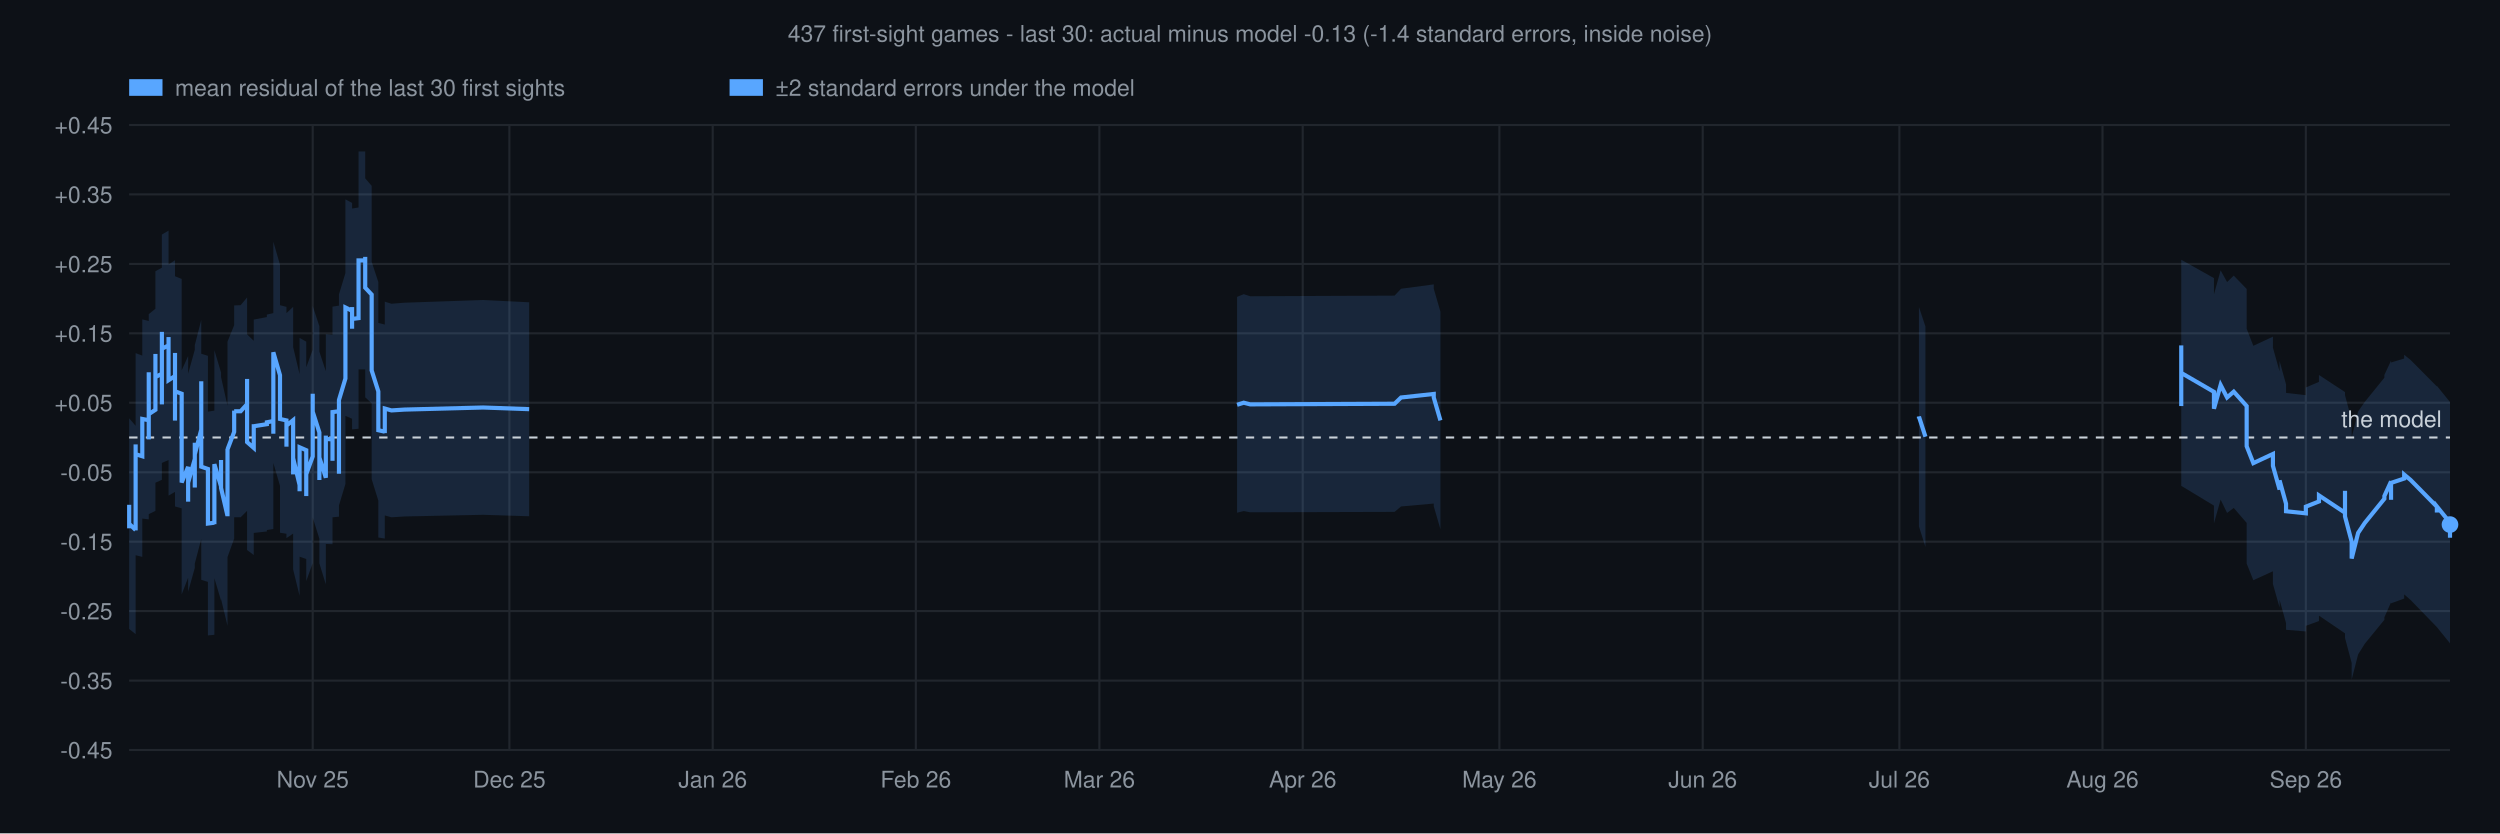
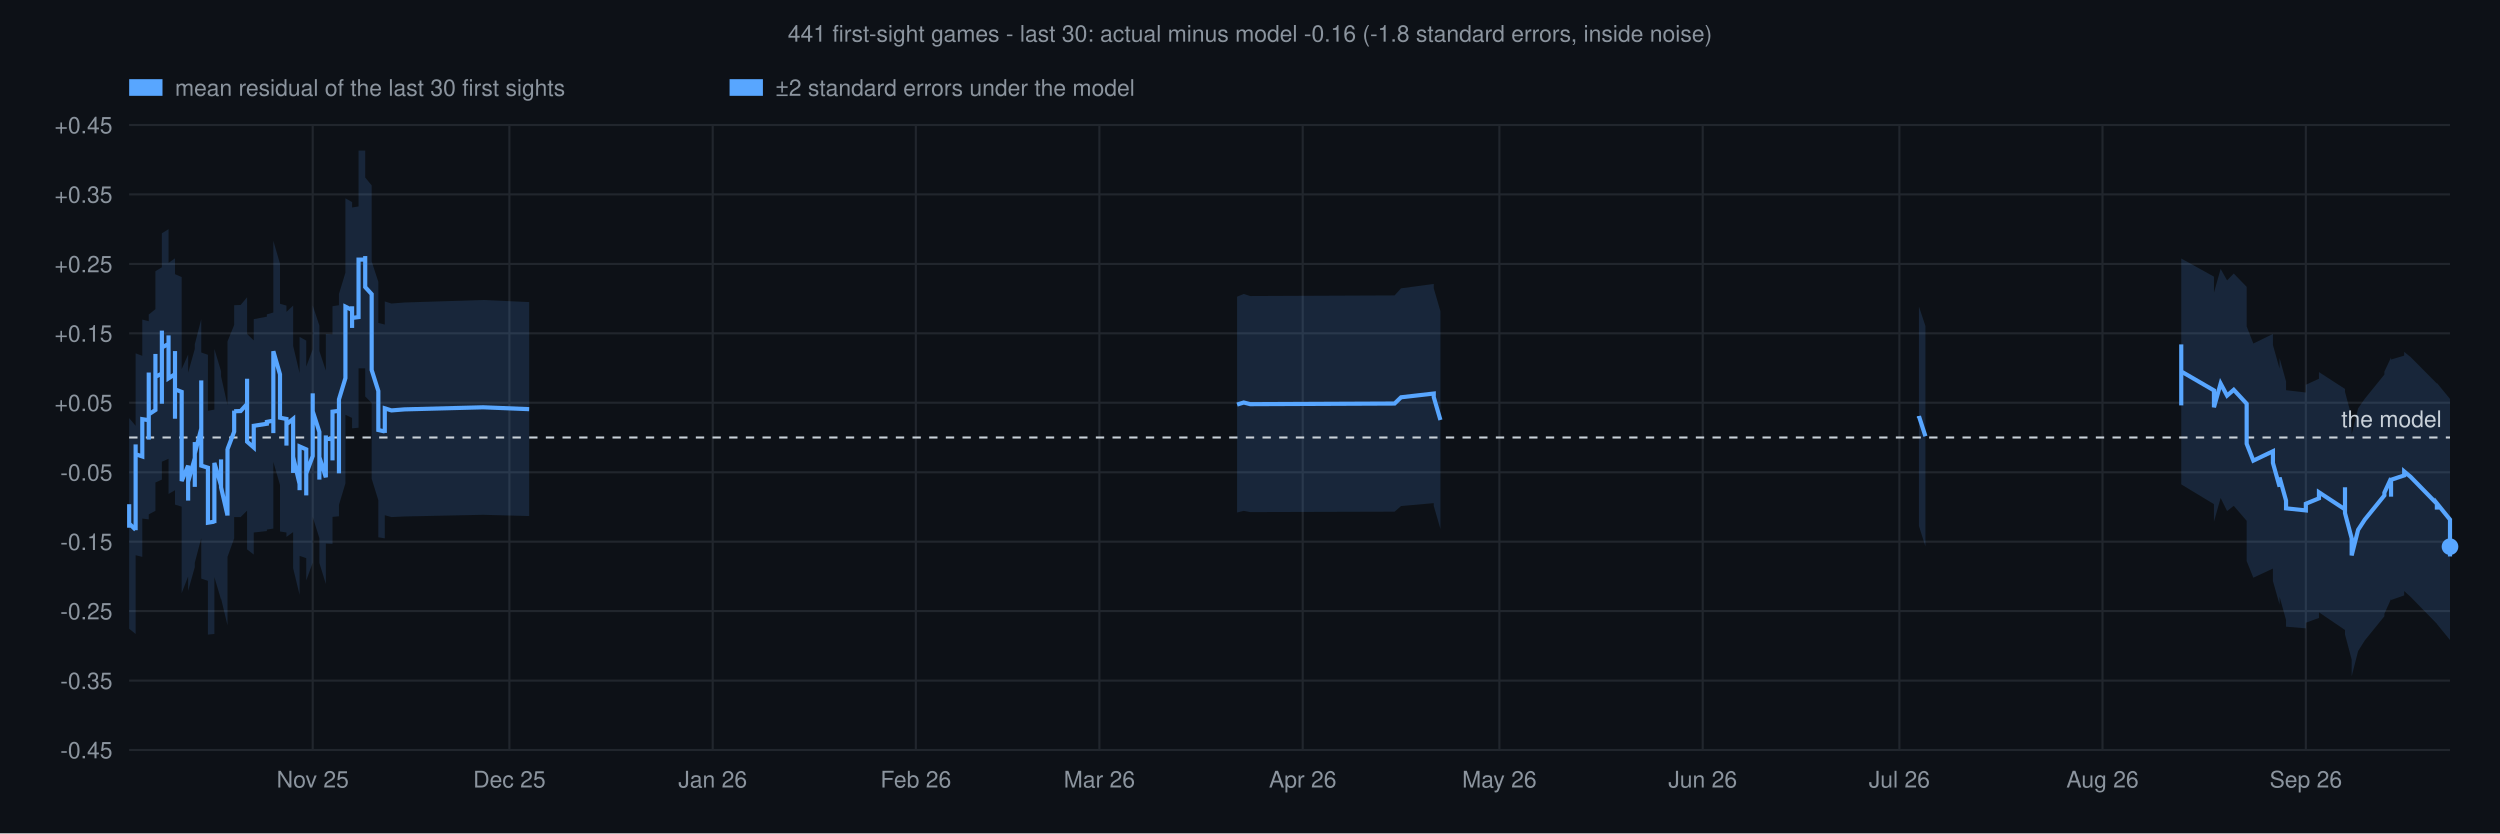
<svg xmlns="http://www.w3.org/2000/svg" viewBox="0 0 1200 400" font-family="Helvetica,sans-serif">
  <rect width="1200" height="400" fill="#0d1117" />
-   <text x="600" y="20" text-anchor="middle" font-size="11" fill="#8b949e">437 first-sight games - last 30: actual minus model -0.13 (-1.4 standard errors, inside noise)</text>
+   <text x="600" y="20" text-anchor="middle" font-size="11" fill="#8b949e">441 first-sight games - last 30: actual minus model -0.16 (-1.8 standard errors, inside noise)</text>
  <rect x="62.0" y="38" width="16" height="8" fill="#58a6ff" fill-opacity="1" />
  <text x="84.0" y="46" font-size="11" fill="#8b949e">mean residual of the last 30 first sights</text>
  <rect x="350.2" y="38" width="16" height="8" fill="#58a6ff" fill-opacity="1" />
  <text x="372.2" y="46" font-size="11" fill="#8b949e">±2 standard errors under the model</text>
  <line x1="62" y1="360.0" x2="1176" y2="360.0" stroke="#21262d" stroke-width="1" />
  <text x="54" y="364.0" text-anchor="end" font-size="11" fill="#8b949e">-0.45</text>
  <line x1="62" y1="326.7" x2="1176" y2="326.7" stroke="#21262d" stroke-width="1" />
  <text x="54" y="330.7" text-anchor="end" font-size="11" fill="#8b949e">-0.35</text>
  <line x1="62" y1="293.3" x2="1176" y2="293.3" stroke="#21262d" stroke-width="1" />
  <text x="54" y="297.3" text-anchor="end" font-size="11" fill="#8b949e">-0.25</text>
  <line x1="62" y1="260.0" x2="1176" y2="260.0" stroke="#21262d" stroke-width="1" />
  <text x="54" y="264.0" text-anchor="end" font-size="11" fill="#8b949e">-0.15</text>
  <line x1="62" y1="226.7" x2="1176" y2="226.7" stroke="#21262d" stroke-width="1" />
  <text x="54" y="230.7" text-anchor="end" font-size="11" fill="#8b949e">-0.05</text>
  <line x1="62" y1="193.3" x2="1176" y2="193.3" stroke="#21262d" stroke-width="1" />
  <text x="54" y="197.3" text-anchor="end" font-size="11" fill="#8b949e">+0.05</text>
  <line x1="62" y1="160.0" x2="1176" y2="160.0" stroke="#21262d" stroke-width="1" />
  <text x="54" y="164.0" text-anchor="end" font-size="11" fill="#8b949e">+0.15</text>
  <line x1="62" y1="126.7" x2="1176" y2="126.7" stroke="#21262d" stroke-width="1" />
  <text x="54" y="130.7" text-anchor="end" font-size="11" fill="#8b949e">+0.25</text>
  <line x1="62" y1="93.3" x2="1176" y2="93.3" stroke="#21262d" stroke-width="1" />
  <text x="54" y="97.3" text-anchor="end" font-size="11" fill="#8b949e">+0.35</text>
  <line x1="62" y1="60.0" x2="1176" y2="60.0" stroke="#21262d" stroke-width="1" />
  <text x="54" y="64.0" text-anchor="end" font-size="11" fill="#8b949e">+0.45</text>
  <line x1="150.1" y1="60" x2="150.1" y2="360" stroke="#21262d" stroke-width="1" />
  <text x="150.1" y="378" text-anchor="middle" font-size="11" fill="#8b949e">Nov 25</text>
  <line x1="244.5" y1="60" x2="244.5" y2="360" stroke="#21262d" stroke-width="1" />
  <text x="244.5" y="378" text-anchor="middle" font-size="11" fill="#8b949e">Dec 25</text>
  <line x1="342.1" y1="60" x2="342.1" y2="360" stroke="#21262d" stroke-width="1" />
  <text x="342.1" y="378" text-anchor="middle" font-size="11" fill="#8b949e">Jan 26</text>
  <line x1="439.6" y1="60" x2="439.6" y2="360" stroke="#21262d" stroke-width="1" />
  <text x="439.6" y="378" text-anchor="middle" font-size="11" fill="#8b949e">Feb 26</text>
  <line x1="527.7" y1="60" x2="527.7" y2="360" stroke="#21262d" stroke-width="1" />
  <text x="527.7" y="378" text-anchor="middle" font-size="11" fill="#8b949e">Mar 26</text>
  <line x1="625.3" y1="60" x2="625.3" y2="360" stroke="#21262d" stroke-width="1" />
  <text x="625.3" y="378" text-anchor="middle" font-size="11" fill="#8b949e">Apr 26</text>
  <line x1="719.7" y1="60" x2="719.7" y2="360" stroke="#21262d" stroke-width="1" />
  <text x="719.7" y="378" text-anchor="middle" font-size="11" fill="#8b949e">May 26</text>
  <line x1="817.3" y1="60" x2="817.3" y2="360" stroke="#21262d" stroke-width="1" />
  <text x="817.3" y="378" text-anchor="middle" font-size="11" fill="#8b949e">Jun 26</text>
  <line x1="911.7" y1="60" x2="911.7" y2="360" stroke="#21262d" stroke-width="1" />
  <text x="911.7" y="378" text-anchor="middle" font-size="11" fill="#8b949e">Jul 26</text>
  <line x1="1009.2" y1="60" x2="1009.2" y2="360" stroke="#21262d" stroke-width="1" />
  <text x="1009.2" y="378" text-anchor="middle" font-size="11" fill="#8b949e">Aug 26</text>
  <line x1="1106.8" y1="60" x2="1106.8" y2="360" stroke="#21262d" stroke-width="1" />
  <text x="1106.8" y="378" text-anchor="middle" font-size="11" fill="#8b949e">Sep 26</text>
-   <polygon points="62.0,190.1 62.0,201.4 62.0,190.8 62.0,192.6 62.0,196.0 62.0,198.3 62.0,200.8 65.1,204.4 65.1,204.7 65.1,193.8 65.1,180.9 65.1,181.5 65.1,184.7 65.1,184.0 65.1,194.2 65.1,183.2 65.1,172.4 65.1,163.8 65.1,166.0 65.1,167.0 65.1,169.5 68.3,170.7 68.3,164.8 68.3,164.7 68.3,165.4 68.3,165.5 68.3,165.7 68.3,165.6 68.3,165.1 68.3,163.5 68.3,163.5 68.3,153.3 71.4,154.1 71.4,141.7 71.4,130.9 71.4,131.8 71.4,142.2 71.4,140.6 71.4,140.5 71.4,142.0 71.4,144.4 71.4,143.9 71.4,145.3 71.4,155.9 71.4,145.4 71.4,145.9 71.4,145.7 71.4,145.4 71.4,145.0 71.4,145.5 71.4,133.6 71.4,141.8 71.4,141.5 71.4,140.4 71.4,139.5 71.4,139.6 71.4,140.0 71.4,139.1 71.4,150.3 71.4,151.6 71.4,151.5 71.4,162.1 71.4,162.1 71.4,163.2 71.4,162.2 71.4,161.4 71.4,151.3 71.4,150.8 74.6,148.2 74.6,147.7 74.6,147.0 74.6,147.0 74.6,135.5 74.6,121.9 74.6,120.4 74.6,128.1 74.6,126.5 74.6,122.8 74.6,123.2 74.6,128.6 74.6,129.3 74.6,120.5 74.6,130.2 77.7,128.5 77.7,125.5 77.7,124.3 77.7,132.5 77.7,141.9 77.7,126.7 77.7,123.4 77.7,122.5 77.7,107.8 77.7,105.4 77.7,104.9 77.7,112.6 80.9,110.7 80.9,110.1 80.9,106.5 80.9,118.9 80.9,119.8 80.9,116.0 80.9,114.9 80.9,112.7 80.9,127.0 84.0,124.9 84.0,113.8 84.0,125.5 84.0,128.7 84.0,136.0 84.0,128.4 84.0,127.7 84.0,138.2 84.0,139.7 84.0,143.0 84.0,146.9 84.0,144.9 84.0,132.6 87.2,133.9 87.2,148.1 87.2,161.9 87.2,171.7 87.2,175.1 87.2,177.3 87.2,177.8 90.3,170.9 90.3,173.5 90.3,173.0 90.3,185.2 90.3,175.3 90.3,174.5 90.3,178.0 90.3,177.0 90.3,188.2 90.3,173.6 90.3,175.6 90.3,179.4 93.5,167.9 93.5,168.5 93.5,160.8 93.5,172.0 93.5,182.1 93.5,173.4 93.5,161.5 93.5,160.8 93.5,166.2 93.5,165.6 93.5,177.1 93.5,165.7 96.6,153.6 96.6,142.1 96.6,130.3 96.6,139.9 96.6,149.6 96.6,151.4 96.6,161.2 96.6,168.6 96.6,169.8 99.8,170.8 99.8,181.0 99.8,180.9 99.8,180.8 99.8,183.2 99.8,183.8 99.8,187.3 99.8,197.6 102.9,197.1 102.9,197.9 102.9,196.0 102.9,195.8 102.9,183.8 102.9,172.1 102.9,168.1 106.1,178.8 106.1,177.6 106.1,170.7 106.1,174.8 106.1,167.1 106.1,167.8 106.1,169.9 106.1,181.0 109.2,194.8 109.2,194.9 109.2,184.6 109.2,181.7 109.2,171.9 109.2,163.8 109.2,164.0 112.4,156.1 112.4,146.2 112.4,146.6 115.5,146.5 118.6,142.8 118.6,132.6 118.6,132.8 118.6,130.8 118.6,138.3 118.6,137.5 118.6,148.3 118.6,146.7 118.6,158.9 118.6,160.5 121.8,163.6 121.8,152.2 121.8,154.2 121.8,153.4 128.1,152.2 128.1,151.0 131.2,150.3 131.2,155.9 131.2,142.1 131.2,126.9 131.2,116.0 134.4,127.1 134.4,138.8 134.4,137.1 134.4,135.7 134.4,135.0 134.4,131.1 134.4,133.3 134.4,133.4 134.4,143.1 134.4,146.5 137.5,147.3 137.5,153.5 137.5,155.9 137.5,157.1 137.5,157.2 137.5,159.3 137.5,160.2 137.5,150.3 140.7,147.3 140.7,148.5 140.7,147.6 140.7,157.8 140.7,160.0 140.7,171.4 140.7,172.7 140.7,174.2 140.7,166.6 143.8,179.6 143.8,182.1 143.8,183.0 143.8,172.8 143.8,162.2 147.0,164.0 147.0,166.3 147.0,165.5 147.0,178.3 147.0,186.7 147.0,186.0 147.0,176.4 147.0,177.5 147.0,176.3 150.1,167.9 150.1,158.4 150.1,149.8 150.1,149.6 150.1,138.5 150.1,146.9 153.3,156.6 153.3,170.1 153.3,169.8 153.3,179.5 153.3,168.8 156.4,178.2 156.4,167.1 156.4,167.0 156.4,166.1 156.4,167.8 156.4,158.3 156.4,159.3 156.4,160.4 159.6,160.7 159.6,170.6 159.6,166.4 159.6,165.9 159.6,166.9 159.6,157.9 159.6,147.2 162.7,146.7 162.7,147.1 162.7,147.4 162.7,158.0 162.7,167.0 162.7,166.8 162.7,166.1 162.7,168.0 162.7,176.4 162.7,169.1 162.7,160.9 162.7,145.5 162.7,141.3 165.8,131.1 165.8,130.4 165.8,115.5 165.8,115.7 165.8,115.6 165.8,116.0 165.8,115.9 165.8,116.2 165.8,116.1 165.8,112.3 165.8,110.9 165.8,95.7 169.0,97.4 169.0,97.5 169.0,96.4 169.0,95.2 169.0,105.4 169.0,102.2 169.0,100.1 172.1,99.6 172.1,89.0 172.1,82.2 172.1,82.8 172.1,82.4 172.1,82.1 172.1,72.7 175.3,72.7 175.3,70.6 175.3,85.6 178.4,89.2 178.4,91.4 178.4,92.5 178.4,97.3 178.4,107.6 178.4,106.2 178.4,115.3 178.4,125.7 181.6,135.4 181.6,136.0 181.6,138.3 181.6,139.4 181.6,143.8 181.6,154.9 181.6,155.0 184.7,155.8 184.7,156.7 184.7,144.8 187.9,145.8 194.2,145.3 231.9,144.0 254.0,145.1 254.0,247.8 231.9,247.1 194.2,247.9 187.9,248.3 184.7,247.4 184.7,259.0 184.7,258.5 181.6,258.0 181.6,257.9 181.6,246.8 181.6,243.1 181.6,242.4 181.6,240.6 181.6,240.3 178.4,230.0 178.4,219.3 178.4,209.6 178.4,210.4 178.4,199.9 178.4,195.8 178.4,195.1 178.4,193.6 175.3,190.7 175.3,176.0 175.3,177.3 172.1,177.3 172.1,187.1 172.1,187.3 172.1,187.5 172.1,187.2 172.1,195.1 172.1,205.8 169.0,206.1 169.0,207.6 169.0,210.2 169.0,199.7 169.0,200.4 169.0,201.1 169.0,201.0 165.8,199.6 165.8,214.2 165.8,215.0 165.8,217.7 165.8,217.8 165.8,217.6 165.8,217.6 165.8,217.4 165.8,217.4 165.8,217.3 165.8,231.8 165.8,232.3 162.7,242.6 162.7,245.9 162.7,260.8 162.7,270.2 162.7,278.5 162.7,269.2 162.7,268.0 162.7,268.4 162.7,268.5 162.7,259.2 162.7,248.4 162.7,248.3 162.7,248.0 159.6,248.3 159.6,259.2 159.6,269.0 159.6,268.3 159.6,268.7 159.6,271.7 159.6,261.2 156.4,261.1 156.4,260.5 156.4,259.8 156.4,269.9 156.4,268.9 156.4,269.4 156.4,269.4 156.4,280.5 153.3,270.4 153.3,281.3 153.3,271.4 153.3,271.5 153.3,258.6 150.1,248.4 150.1,239.5 150.1,250.5 150.1,250.7 150.1,260.2 150.1,270.3 147.0,278.9 147.0,279.6 147.0,279.0 147.0,289.0 147.0,289.5 147.0,281.9 147.0,269.3 147.0,269.8 147.0,268.3 143.8,267.2 143.8,278.1 143.8,288.6 143.8,288.0 143.8,286.0 140.7,273.3 140.7,281.1 140.7,280.2 140.7,279.4 140.7,268.1 140.7,266.7 140.7,256.1 140.7,256.8 140.7,256.1 137.5,258.3 137.5,268.6 137.5,267.9 137.5,266.6 137.5,266.5 137.5,265.5 137.5,263.3 137.5,256.2 134.4,255.7 134.4,252.8 134.4,242.7 134.4,242.7 134.4,239.5 134.4,242.3 134.4,242.7 134.4,243.7 134.4,244.7 134.4,233.2 131.2,222.2 131.2,233.1 131.2,247.3 131.2,260.5 131.2,253.9 128.1,254.4 128.1,255.1 121.8,255.8 121.8,256.4 121.8,255.1 121.8,266.4 118.6,264.0 118.6,262.9 118.6,250.9 118.6,252.0 118.6,241.1 118.6,241.6 118.6,233.0 118.6,234.8 118.6,234.7 118.6,245.2 115.5,248.3 112.4,248.3 112.4,248.1 112.4,258.5 109.2,267.4 109.2,267.3 109.2,276.1 109.2,286.4 109.2,289.9 109.2,300.6 109.2,300.4 106.1,287.5 106.1,276.4 106.1,275.0 106.1,274.6 106.1,283.2 106.1,280.3 106.1,287.5 106.1,288.3 102.9,277.5 102.9,280.5 102.9,292.1 102.9,303.9 102.9,304.0 102.9,305.2 102.9,304.7 99.8,305.0 99.8,294.5 99.8,291.9 99.8,291.5 99.8,289.7 99.8,289.7 99.8,289.8 99.8,279.3 96.6,278.3 96.6,277.6 96.6,269.3 96.6,258.9 96.6,256.0 96.6,245.9 96.6,235.8 96.6,247.3 96.6,258.7 93.5,270.5 93.5,281.8 93.5,270.3 93.5,270.9 93.5,264.5 93.5,264.9 93.5,276.5 93.5,286.0 93.5,275.5 93.5,264.3 93.5,273.0 93.5,272.6 90.3,284.0 90.3,281.4 90.3,279.8 90.3,293.4 90.3,282.2 90.3,283.1 90.3,280.3 90.3,280.7 90.3,291.1 90.3,278.7 90.3,279.1 90.3,277.3 87.2,285.3 87.2,285.0 87.2,283.5 87.2,281.0 87.2,270.7 87.2,257.6 87.2,244.0 84.0,243.1 84.0,255.2 84.0,256.8 84.0,253.9 84.0,251.6 84.0,250.6 84.0,240.0 84.0,240.4 84.0,247.3 84.0,239.0 84.0,236.6 84.0,225.0 84.0,236.1 80.9,237.9 80.9,224.4 80.9,225.9 80.9,226.7 80.9,229.7 80.9,229.2 80.9,217.1 80.9,220.4 80.9,220.8 77.7,222.2 77.7,213.7 77.7,214.0 77.7,215.6 77.7,229.4 77.7,229.9 77.7,232.2 77.7,246.4 77.7,236.5 77.7,227.3 77.7,228.1 77.7,230.3 74.6,231.7 74.6,221.4 74.6,230.6 74.6,230.2 74.6,224.7 74.6,224.5 74.6,227.1 74.6,228.1 74.6,219.4 74.6,220.3 74.6,233.2 74.6,244.5 74.6,244.5 74.6,244.9 74.6,245.2 71.4,246.8 71.4,247.1 71.4,257.7 71.4,258.1 71.4,258.7 71.4,258.1 71.4,258.1 71.4,247.2 71.4,247.3 71.4,246.5 71.4,235.3 71.4,235.8 71.4,235.7 71.4,235.6 71.4,236.1 71.4,236.8 71.4,236.9 71.4,228.1 71.4,239.7 71.4,239.4 71.4,239.6 71.4,239.8 71.4,239.9 71.4,239.6 71.4,250.4 71.4,239.6 71.4,238.8 71.4,239.1 71.4,237.6 71.4,236.7 71.4,236.8 71.4,237.7 71.4,227.0 71.4,226.5 71.4,237.5 71.4,249.3 68.3,248.9 68.3,259.4 68.3,259.5 68.3,260.4 68.3,260.6 68.3,260.7 68.3,260.6 68.3,260.5 68.3,260.2 68.3,260.2 68.3,267.3 65.1,266.5 65.1,264.9 65.1,264.3 65.1,262.9 65.1,272.5 65.1,283.4 65.1,294.5 65.1,283.8 65.1,284.2 65.1,281.7 65.1,281.2 65.1,293.6 65.1,304.5 65.1,304.4 62.0,301.9 62.0,300.2 62.0,298.5 62.0,296.2 62.0,295.0 62.0,305.8 62.0,294.6" fill="#58a6ff" fill-opacity="0.15" />
-   <polygon points="593.8,142.5 597.0,141.2 600.1,142.2 669.4,141.9 672.5,138.6 688.2,136.5 688.2,138.0 688.2,138.6 691.4,149.6 691.4,254.0 688.2,243.0 688.2,242.6 688.2,241.7 672.5,243.1 669.4,245.7 600.1,245.9 597.0,245.3 593.8,246.1" fill="#58a6ff" fill-opacity="0.15" />
-   <polygon points="921.1,148.4 921.1,147.4 924.2,156.7 924.2,262.5 921.1,252.7 921.1,253.3" fill="#58a6ff" fill-opacity="0.15" />
-   <polygon points="1047.0,141.8 1047.0,137.0 1047.0,136.2 1047.0,126.9 1047.0,112.0 1047.0,113.2 1047.0,124.7 1062.7,133.5 1062.7,141.3 1065.9,129.8 1069.0,135.4 1072.2,132.3 1078.4,138.7 1078.4,147.2 1078.4,157.8 1081.6,166.0 1091.0,161.6 1091.0,166.9 1094.2,178.3 1094.2,177.3 1094.2,173.3 1097.3,184.5 1097.3,188.6 1106.8,189.7 1106.8,186.0 1113.1,183.3 1113.1,180.0 1125.6,188.2 1125.6,185.4 1125.6,177.4 1125.6,181.0 1125.6,184.0 1125.6,182.7 1125.6,189.7 1128.8,201.7 1128.8,210.0 1131.9,197.5 1135.1,192.9 1144.5,181.3 1144.5,180.0 1147.7,173.1 1147.7,182.1 1147.7,174.0 1154.0,172.1 1154.0,170.3 1157.1,172.8 1169.7,185.5 1169.7,188.2 1169.7,185.2 1176.0,193.0 1176.0,200.3 1176.0,191.0 1176.0,193.2 1176.0,310.4 1176.0,307.4 1176.0,315.9 1176.0,308.8 1169.7,301.0 1169.7,303.8 1169.7,301.0 1157.1,288.0 1154.0,285.3 1154.0,287.3 1147.7,289.6 1147.7,297.8 1147.7,289.1 1144.5,296.3 1144.5,297.5 1135.1,309.0 1131.9,314.1 1128.8,326.2 1128.8,318.2 1125.6,306.2 1125.6,299.1 1125.6,300.4 1125.6,297.3 1125.6,293.9 1125.6,301.8 1125.6,304.0 1113.1,295.5 1113.1,298.1 1106.8,300.4 1106.8,303.1 1097.3,302.3 1097.3,299.1 1094.2,287.9 1094.2,290.9 1094.2,291.6 1091.0,280.3 1091.0,274.2 1081.6,278.5 1078.4,270.5 1078.4,259.8 1078.4,251.0 1072.2,243.8 1069.0,246.2 1065.9,239.8 1062.7,251.2 1062.7,242.7 1047.0,233.2 1047.0,221.8 1047.0,219.7 1047.0,234.0 1047.0,242.8 1047.0,243.5 1047.0,248.0" fill="#58a6ff" fill-opacity="0.15" />
+   <polygon points="62.0,189.8 62.0,201.1 62.0,190.5 62.0,192.4 62.0,195.8 62.0,198.2 62.0,200.7 65.1,204.4 65.1,204.6 65.1,193.7 65.1,180.8 65.1,181.4 65.1,184.6 65.1,183.9 65.1,194.1 65.1,183.1 65.1,172.3 65.1,163.7 65.1,166.0 65.1,167.0 65.1,169.6 68.3,170.8 68.3,165.0 68.3,164.9 68.3,165.5 68.3,165.6 68.3,165.8 68.3,165.7 68.3,165.2 68.3,163.6 68.3,163.6 68.3,153.4 71.4,154.2 71.4,141.8 71.4,131.1 71.4,131.9 71.4,142.3 71.4,140.7 71.4,140.5 71.4,142.1 71.4,144.6 71.4,144.0 71.4,145.5 71.4,156.0 71.4,145.6 71.4,146.1 71.4,145.9 71.4,145.5 71.4,145.2 71.4,145.7 71.4,133.7 71.4,141.9 71.4,141.6 71.4,140.5 71.4,139.7 71.4,139.7 71.4,140.1 71.4,139.2 71.4,150.4 71.4,151.7 71.4,151.6 71.4,162.3 71.4,162.2 71.4,163.3 71.4,162.3 71.4,161.5 71.4,151.4 71.4,151.0 74.6,148.4 74.6,147.8 74.6,147.1 74.6,147.1 74.6,135.6 74.6,122.0 74.6,120.5 74.6,128.1 74.6,126.5 74.6,122.8 74.6,123.1 74.6,128.5 74.6,129.2 74.6,120.5 74.6,130.2 77.7,128.3 77.7,125.4 77.7,124.0 77.7,132.2 77.7,141.5 77.7,126.3 77.7,123.0 77.7,122.0 77.7,107.3 77.7,104.8 77.7,104.3 77.7,112.0 80.9,110.0 80.9,109.3 80.9,105.7 80.9,118.1 80.9,119.0 80.9,115.2 80.9,114.0 80.9,111.7 80.9,126.2 84.0,124.0 84.0,112.9 84.0,124.6 84.0,127.8 84.0,135.0 84.0,127.4 84.0,126.7 84.0,137.1 84.0,138.7 84.0,142.0 84.0,146.0 84.0,143.9 84.0,131.6 87.2,133.0 87.2,147.2 87.2,161.1 87.2,170.9 87.2,174.3 87.2,176.6 87.2,177.2 90.3,170.2 90.3,173.0 90.3,172.4 90.3,184.7 90.3,174.8 90.3,173.9 90.3,177.5 90.3,176.5 90.3,187.7 90.3,173.1 90.3,175.1 90.3,178.9 93.5,167.5 93.5,168.1 93.5,160.4 93.5,171.7 93.5,181.7 93.5,173.1 93.5,161.2 93.5,160.5 93.5,165.8 93.5,165.2 93.5,176.7 93.5,165.3 96.6,153.2 96.6,141.6 96.6,129.9 96.6,139.4 96.6,149.0 96.6,150.8 96.6,160.7 96.6,168.0 96.6,169.2 99.8,170.3 99.8,180.4 99.8,180.3 99.8,180.2 99.8,182.7 99.8,183.3 99.8,186.9 99.8,197.2 102.9,196.6 102.9,197.4 102.9,195.5 102.9,195.3 102.9,183.3 102.9,171.6 102.9,167.5 106.1,178.2 106.1,177.0 106.1,170.2 106.1,174.3 106.1,166.7 106.1,167.5 106.1,169.6 106.1,180.6 109.2,194.5 109.2,194.7 109.2,184.3 109.2,181.5 109.2,171.7 109.2,163.7 109.2,163.9 112.4,156.0 112.4,146.1 112.4,146.5 115.5,146.4 118.6,142.7 118.6,132.5 118.6,132.7 118.6,130.6 118.6,138.2 118.6,137.3 118.6,148.1 118.6,146.4 118.6,158.6 118.6,160.3 121.8,163.4 121.8,152.0 121.8,154.1 121.8,153.2 128.1,152.0 128.1,150.9 131.2,150.0 131.2,155.6 131.2,141.7 131.2,126.5 131.2,115.6 134.4,126.6 134.4,138.3 134.4,136.6 134.4,135.2 134.4,134.5 134.4,130.5 134.4,132.7 134.4,132.8 134.4,142.4 134.4,145.8 137.5,146.7 137.5,152.7 137.5,155.2 137.5,156.4 137.5,156.5 137.5,158.7 137.5,159.7 137.5,149.7 140.7,146.7 140.7,147.9 140.7,146.9 140.7,157.1 140.7,159.3 140.7,170.7 140.7,172.0 140.7,173.5 140.7,166.0 143.8,179.1 143.8,181.6 143.8,182.5 143.8,172.4 143.8,161.7 147.0,163.5 147.0,166.0 147.0,165.1 147.0,178.0 147.0,186.5 147.0,185.7 147.0,176.2 147.0,177.2 147.0,176.0 150.1,167.7 150.1,158.2 150.1,149.7 150.1,149.4 150.1,138.4 150.1,146.6 153.3,156.3 153.3,169.9 153.3,169.5 153.3,179.2 153.3,168.5 156.4,177.9 156.4,166.9 156.4,166.8 156.4,166.0 156.4,167.6 156.4,158.2 156.4,159.2 156.4,160.3 159.6,160.5 159.6,170.5 159.6,166.2 159.6,165.7 159.6,166.8 159.6,157.7 159.6,147.0 162.7,146.5 162.7,146.9 162.7,147.2 162.7,157.8 162.7,166.8 162.7,166.6 162.7,165.9 162.7,167.8 162.7,176.1 162.7,169.0 162.7,160.8 162.7,145.4 162.7,141.1 165.8,130.9 165.8,130.2 165.8,115.2 165.8,115.4 165.8,115.3 165.8,115.7 165.8,115.6 165.8,116.0 165.8,115.9 165.8,111.9 165.8,110.5 165.8,95.2 169.0,97.0 169.0,97.2 169.0,96.0 169.0,94.8 169.0,105.0 169.0,101.7 169.0,99.6 172.1,99.1 172.1,88.5 172.1,81.8 172.1,82.4 172.1,82.0 172.1,81.7 172.1,72.3 175.3,72.3 175.3,70.3 175.3,85.2 178.4,89.0 178.4,91.2 178.4,92.3 178.4,97.2 178.4,107.4 178.4,106.0 178.4,115.1 178.4,125.5 181.6,135.3 181.6,135.8 181.6,138.2 181.6,139.3 181.6,143.8 181.6,154.8 181.6,155.0 184.7,155.8 184.7,156.6 184.7,144.7 187.9,145.7 194.2,145.2 231.9,144.0 254.0,145.0 254.0,247.7 231.9,247.1 194.2,247.9 187.9,248.2 184.7,247.3 184.7,258.9 184.7,258.4 181.6,257.9 181.6,257.8 181.6,246.7 181.6,242.9 181.6,242.3 181.6,240.4 181.6,240.1 178.4,229.8 178.4,219.1 178.4,209.4 178.4,210.3 178.4,199.7 178.4,195.6 178.4,194.9 178.4,193.4 175.3,190.3 175.3,175.6 175.3,176.8 172.1,176.8 172.1,186.7 172.1,186.9 172.1,187.1 172.1,186.7 172.1,194.5 172.1,205.3 169.0,205.6 169.0,207.1 169.0,209.8 169.0,199.2 169.0,199.9 169.0,200.7 169.0,200.6 165.8,199.1 165.8,213.8 165.8,214.6 165.8,217.4 165.8,217.4 165.8,217.2 165.8,217.3 165.8,217.0 165.8,217.1 165.8,217.0 165.8,231.6 165.8,232.0 162.7,242.3 162.7,245.7 162.7,260.7 162.7,270.1 162.7,278.2 162.7,269.0 162.7,267.8 162.7,268.2 162.7,268.3 162.7,259.0 162.7,248.2 162.7,248.1 162.7,247.8 159.6,248.1 159.6,259.0 159.6,268.8 159.6,268.1 159.6,268.4 159.6,271.5 159.6,261.1 156.4,260.9 156.4,260.3 156.4,259.7 156.4,269.7 156.4,268.7 156.4,269.2 156.4,269.2 156.4,280.3 153.3,270.2 153.3,281.1 153.3,271.1 153.3,271.3 153.3,258.3 150.1,248.1 150.1,239.3 150.1,250.4 150.1,250.6 150.1,260.0 150.1,270.1 147.0,278.6 147.0,279.3 147.0,278.7 147.0,288.8 147.0,289.2 147.0,281.5 147.0,269.0 147.0,269.5 147.0,267.9 143.8,266.8 143.8,277.7 143.8,288.2 143.8,287.6 143.8,285.5 140.7,272.7 140.7,280.5 140.7,279.5 140.7,278.7 140.7,267.5 140.7,266.0 140.7,255.5 140.7,256.1 140.7,255.4 137.5,257.7 137.5,268.0 137.5,267.3 137.5,265.9 137.5,265.9 137.5,264.9 137.5,262.6 137.5,255.6 134.4,255.1 134.4,252.2 134.4,242.1 134.4,242.0 134.4,238.9 134.4,241.8 134.4,242.2 134.4,243.2 134.4,244.2 134.4,232.8 131.2,221.7 131.2,232.7 131.2,246.9 131.2,260.2 131.2,253.7 128.1,254.2 128.1,254.9 121.8,255.6 121.8,256.2 121.8,254.9 121.8,266.2 118.6,263.7 118.6,262.6 118.6,250.6 118.6,251.7 118.6,240.9 118.6,241.4 118.6,232.9 118.6,234.7 118.6,234.6 118.6,245.1 115.5,248.2 112.4,248.2 112.4,248.0 112.4,258.4 109.2,267.3 109.2,267.2 109.2,275.9 109.2,286.3 109.2,289.7 109.2,300.3 109.2,300.2 106.1,287.2 106.1,276.1 106.1,274.7 106.1,274.2 106.1,282.9 106.1,279.8 106.1,287.0 106.1,287.8 102.9,277.0 102.9,280.1 102.9,291.6 102.9,303.5 102.9,303.6 102.9,304.8 102.9,304.3 99.8,304.6 99.8,294.1 99.8,291.5 99.8,291.0 99.8,289.1 99.8,289.2 99.8,289.3 99.8,278.8 96.6,277.7 96.6,277.0 96.6,268.7 96.6,258.4 96.6,255.6 96.6,245.4 96.6,235.3 96.6,246.9 96.6,258.3 93.5,270.1 93.5,281.5 93.5,269.9 93.5,270.5 93.5,264.2 93.5,264.7 93.5,276.2 93.5,285.6 93.5,275.2 93.5,264.0 93.5,272.6 93.5,272.2 90.3,283.6 90.3,281.0 90.3,279.3 90.3,292.9 90.3,281.7 90.3,282.6 90.3,279.7 90.3,280.2 90.3,290.6 90.3,278.2 90.3,278.5 90.3,276.7 87.2,284.7 87.2,284.4 87.2,282.8 87.2,280.2 87.2,270.0 87.2,256.8 87.2,243.2 84.0,242.2 84.0,254.3 84.0,256.0 84.0,253.0 84.0,250.6 84.0,249.6 84.0,239.0 84.0,239.5 84.0,246.5 84.0,238.2 84.0,235.7 84.0,224.2 84.0,235.3 80.9,237.1 80.9,223.6 80.9,225.1 80.9,226.0 80.9,228.9 80.9,228.5 80.9,216.4 80.9,219.8 80.9,220.2 77.7,221.6 77.7,213.2 77.7,213.5 77.7,215.1 77.7,228.9 77.7,229.5 77.7,231.9 77.7,246.1 77.7,236.3 77.7,227.1 77.7,227.9 77.7,230.2 74.6,231.6 74.6,221.3 74.6,230.5 74.6,230.0 74.6,224.6 74.6,224.4 74.6,227.1 74.6,228.1 74.6,219.3 74.6,220.2 74.6,233.2 74.6,244.5 74.6,244.5 74.6,244.9 74.6,245.2 71.4,246.9 71.4,247.2 71.4,257.7 71.4,258.2 71.4,258.7 71.4,258.1 71.4,258.1 71.4,247.2 71.4,247.3 71.4,246.5 71.4,235.4 71.4,235.9 71.4,235.7 71.4,235.6 71.4,236.1 71.4,236.8 71.4,236.9 71.4,228.2 71.4,239.8 71.4,239.5 71.4,239.7 71.4,239.9 71.4,240.0 71.4,239.7 71.4,250.5 71.4,239.7 71.4,238.8 71.4,239.2 71.4,237.6 71.4,236.7 71.4,236.8 71.4,237.7 71.4,227.1 71.4,226.6 71.4,237.5 71.4,249.3 68.3,248.9 68.3,259.5 68.3,259.5 68.3,260.4 68.3,260.7 68.3,260.8 68.3,260.6 68.3,260.6 68.3,260.2 68.3,260.3 68.3,267.3 65.1,266.5 65.1,264.8 65.1,264.2 65.1,262.8 65.1,272.4 65.1,283.3 65.1,294.3 65.1,283.7 65.1,284.1 65.1,281.5 65.1,281.1 65.1,293.5 65.1,304.4 65.1,304.3 62.0,301.8 62.0,300.1 62.0,298.3 62.0,295.9 62.0,294.8 62.0,305.5 62.0,294.3" fill="#58a6ff" fill-opacity="0.15" />
+   <polygon points="593.8,142.4 597.0,141.1 600.1,142.1 669.4,141.8 672.5,138.4 688.2,136.3 688.2,137.8 688.2,138.4 691.4,149.4 691.4,253.9 688.2,242.8 688.2,242.4 688.2,241.5 672.5,242.9 669.4,245.6 600.1,245.8 597.0,245.2 593.8,246.0" fill="#58a6ff" fill-opacity="0.15" />
+   <polygon points="921.1,148.1 921.1,147.2 924.2,156.5 924.2,262.3 921.1,252.5 921.1,253.1" fill="#58a6ff" fill-opacity="0.15" />
+   <polygon points="1047.0,141.5 1047.0,136.7 1047.0,135.8 1047.0,126.4 1047.0,111.4 1047.0,112.6 1047.0,124.1 1062.7,132.8 1062.7,140.5 1065.9,129.1 1069.0,134.6 1072.2,131.3 1078.4,137.7 1078.4,146.1 1078.4,156.7 1081.6,164.9 1091.0,160.3 1091.0,165.6 1094.2,177.0 1094.2,176.0 1094.2,171.9 1097.3,183.1 1097.3,187.3 1106.8,188.4 1106.8,184.7 1113.1,181.8 1113.1,178.6 1125.6,186.7 1125.6,183.8 1125.6,175.7 1125.6,179.4 1125.6,182.4 1125.6,181.1 1125.6,188.1 1128.8,200.1 1128.8,208.5 1131.9,196.0 1135.1,191.4 1144.5,179.8 1144.5,178.4 1147.7,171.6 1147.7,180.6 1147.7,172.6 1154.0,170.7 1154.0,168.9 1157.1,171.4 1169.7,184.1 1169.7,186.8 1169.7,183.8 1176.0,191.5 1176.0,201.2 1176.0,192.0 1176.0,199.0 1176.0,203.4 1176.0,208.3 1176.0,203.0 1176.0,203.6 1176.0,321.2 1176.0,320.6 1176.0,325.9 1176.0,321.0 1176.0,316.3 1176.0,308.4 1176.0,316.8 1176.0,307.2 1169.7,299.5 1169.7,302.3 1169.7,299.4 1157.1,286.5 1154.0,283.7 1154.0,285.8 1147.7,288.0 1147.7,296.2 1147.7,287.5 1144.5,294.6 1144.5,295.8 1135.1,307.4 1131.9,312.5 1128.8,324.6 1128.8,316.6 1125.6,304.5 1125.6,297.4 1125.6,298.8 1125.6,295.6 1125.6,292.2 1125.6,300.1 1125.6,302.4 1113.1,293.9 1113.1,296.6 1106.8,298.9 1106.8,301.6 1097.3,300.8 1097.3,297.6 1094.2,286.4 1094.2,289.5 1094.2,290.2 1091.0,278.9 1091.0,272.9 1081.6,277.3 1078.4,269.3 1078.4,258.7 1078.4,250.0 1072.2,242.8 1069.0,245.3 1065.9,239.0 1062.7,250.4 1062.7,242.0 1047.0,232.5 1047.0,221.1 1047.0,219.1 1047.0,233.6 1047.0,242.4 1047.0,243.2 1047.0,247.7" fill="#58a6ff" fill-opacity="0.15" />
  <line x1="62" y1="210.0" x2="1176" y2="210.0" stroke="#c9d1d9" stroke-width="1" stroke-dasharray="4 4" />
  <text x="1172" y="205.0" text-anchor="end" font-size="11" fill="#c9d1d9">the model</text>
-   <polyline points="62.0,242.3 62.0,253.6 62.0,242.9 62.0,244.4 62.0,247.3 62.0,249.3 62.0,251.4 65.1,254.4 65.1,254.6 65.1,243.7 65.1,231.1 65.1,231.6 65.1,234.5 65.1,233.9 65.1,244.3 65.1,233.3 65.1,222.4 65.1,213.3 65.1,215.1 65.1,215.9 65.1,218.0 68.3,219.0 68.3,212.5 68.3,212.4 68.3,213.0 68.3,213.0 68.3,213.2 68.3,213.1 68.3,212.7 68.3,211.5 68.3,211.5 68.3,201.1 71.4,201.7 71.4,189.6 71.4,178.7 71.4,179.4 71.4,190.0 71.4,188.7 71.4,188.6 71.4,189.8 71.4,191.8 71.4,191.3 71.4,192.4 71.4,203.1 71.4,192.5 71.4,192.9 71.4,192.7 71.4,192.5 71.4,192.2 71.4,192.6 71.4,180.9 71.4,189.3 71.4,189.1 71.4,188.2 71.4,187.6 71.4,187.6 71.4,187.9 71.4,187.2 71.4,198.4 71.4,199.4 71.4,199.3 71.4,210.1 71.4,210.1 71.4,210.9 71.4,210.2 71.4,209.5 71.4,199.2 71.4,198.8 74.6,196.7 74.6,196.3 74.6,195.8 74.6,195.7 74.6,184.3 74.6,171.1 74.6,169.9 74.6,178.1 74.6,176.8 74.6,173.7 74.6,174.0 74.6,179.4 74.6,180.0 74.6,171.0 74.6,181.0 77.7,179.4 77.7,176.8 77.7,175.8 77.7,184.5 77.7,194.1 77.7,179.4 77.7,176.7 77.7,175.9 77.7,161.7 77.7,159.7 77.7,159.3 77.7,167.4 80.9,165.8 80.9,165.2 80.9,161.8 80.9,174.1 80.9,174.7 80.9,171.4 80.9,170.4 80.9,168.5 80.9,182.5 84.0,180.5 84.0,169.4 84.0,181.0 84.0,183.8 84.0,191.7 84.0,184.4 84.0,183.8 84.0,194.4 84.0,195.6 84.0,198.4 84.0,201.9 84.0,200.0 84.0,187.8 87.2,189.0 87.2,202.9 87.2,216.3 87.2,226.4 87.2,229.3 87.2,231.1 87.2,231.6 90.3,224.1 90.3,226.3 90.3,225.8 90.3,238.2 90.3,228.0 90.3,227.4 90.3,230.5 90.3,229.6 90.3,240.8 90.3,226.7 90.3,228.5 90.3,231.7 93.5,220.3 93.5,220.7 93.5,212.5 93.5,223.7 93.5,234.0 93.5,224.9 93.5,213.2 93.5,212.7 93.5,218.5 93.5,217.9 93.5,229.5 93.5,218.1 96.6,206.2 96.6,194.7 96.6,183.0 96.6,192.9 96.6,202.8 96.6,205.1 96.6,215.3 96.6,223.1 96.6,224.0 99.8,225.1 99.8,235.4 99.8,235.3 99.8,235.2 99.8,237.4 99.8,237.9 99.8,240.9 99.8,251.3 102.9,250.9 102.9,251.6 102.9,250.0 102.9,249.9 102.9,238.0 102.9,226.3 102.9,222.8 106.1,233.5 106.1,232.5 106.1,225.5 106.1,229.0 106.1,220.8 106.1,221.4 106.1,223.2 106.1,234.2 109.2,247.6 109.2,247.8 109.2,237.2 109.2,234.1 109.2,224.0 109.2,215.5 109.2,215.7 112.4,207.3 112.4,197.1 112.4,197.4 115.5,197.4 118.6,194.0 118.6,183.7 118.6,183.8 118.6,181.9 118.6,190.0 118.6,189.3 118.6,200.1 118.6,198.8 118.6,210.9 118.6,212.2 121.8,215.0 121.8,203.6 121.8,205.3 121.8,204.6 128.1,203.6 128.1,202.7 131.2,202.1 131.2,208.2 131.2,194.7 131.2,180.0 131.2,169.1 134.4,180.1 134.4,191.8 134.4,190.4 134.4,189.2 134.4,188.7 134.4,185.3 134.4,188.0 134.4,188.1 134.4,198.0 134.4,201.1 137.5,201.8 137.5,208.4 137.5,210.7 137.5,211.8 137.5,211.9 137.5,213.6 137.5,214.4 137.5,204.3 140.7,201.7 140.7,202.6 140.7,201.9 140.7,212.3 140.7,214.1 140.7,225.4 140.7,226.4 140.7,227.7 140.7,219.9 143.8,232.8 143.8,235.0 143.8,235.8 143.8,225.5 143.8,214.7 147.0,216.1 147.0,218.1 147.0,217.4 147.0,230.1 147.0,238.1 147.0,237.5 147.0,227.7 147.0,228.5 147.0,227.6 150.1,219.1 150.1,209.3 150.1,200.3 150.1,200.0 150.1,189.0 150.1,197.6 153.3,207.6 153.3,220.8 153.3,220.6 153.3,230.4 153.3,219.6 156.4,229.3 156.4,218.2 156.4,218.2 156.4,217.5 156.4,218.9 156.4,209.1 156.4,209.9 156.4,210.7 159.6,210.9 159.6,221.2 159.6,217.5 159.6,217.1 159.6,218.0 159.6,208.5 159.6,197.8 162.7,197.4 162.7,197.7 162.7,197.9 162.7,208.6 162.7,217.8 162.7,217.6 162.7,217.0 162.7,218.6 162.7,227.4 162.7,219.7 162.7,210.9 162.7,195.7 162.7,192.0 165.8,181.7 165.8,181.1 165.8,166.4 165.8,166.5 165.8,166.5 165.8,166.8 165.8,166.7 165.8,167.0 165.8,166.9 165.8,163.6 165.8,162.5 165.8,147.6 169.0,149.2 169.0,149.3 169.0,148.4 169.0,147.4 169.0,157.8 169.0,154.9 169.0,153.1 172.1,152.7 172.1,142.0 172.1,134.7 172.1,135.2 172.1,134.9 172.1,134.6 172.1,125.0 175.3,125.0 175.3,123.3 175.3,138.1 178.4,141.4 178.4,143.3 178.4,144.2 178.4,148.6 178.4,159.0 178.4,157.9 178.4,167.3 178.4,177.8 181.6,187.9 181.6,188.3 181.6,190.4 181.6,191.3 181.6,195.3 181.6,206.4 181.6,206.5 184.7,207.2 184.7,207.9 184.7,196.1 187.9,197.0 194.2,196.6 231.9,195.6 254.0,196.4" fill="none" stroke="#58a6ff" stroke-width="2" />
-   <polyline points="593.8,194.3 597.0,193.3 600.1,194.1 669.4,193.8 672.5,190.8 688.2,189.1 688.2,190.3 688.2,190.8 691.4,201.8" fill="none" stroke="#58a6ff" stroke-width="2" />
-   <polyline points="921.1,200.8 921.1,200.0 924.2,209.6" fill="none" stroke="#58a6ff" stroke-width="2" />
-   <polyline points="1047.0,194.9 1047.0,190.3 1047.0,189.5 1047.0,180.4 1047.0,165.8 1047.0,167.5 1047.0,179.0 1062.7,188.1 1062.7,196.2 1065.9,184.8 1069.0,190.8 1072.2,188.0 1078.4,194.9 1078.4,203.5 1078.4,214.2 1081.6,222.3 1091.0,217.9 1091.0,223.6 1094.2,235.0 1094.2,234.1 1094.2,230.6 1097.3,241.8 1097.3,245.4 1106.8,246.4 1106.8,243.2 1113.1,240.7 1113.1,237.8 1125.6,246.1 1125.6,243.6 1125.6,235.6 1125.6,239.2 1125.6,242.2 1125.6,240.9 1125.6,247.9 1128.8,260.0 1128.8,268.1 1131.9,255.8 1135.1,251.0 1144.5,239.4 1144.5,238.1 1147.7,231.1 1147.7,239.9 1147.7,231.8 1154.0,229.7 1154.0,227.8 1157.1,230.4 1169.7,243.2 1169.7,246.0 1169.7,243.1 1176.0,250.9 1176.0,258.1 1176.0,249.2 1176.0,251.8" fill="none" stroke="#58a6ff" stroke-width="2" />
-   <circle cx="1176.0" cy="251.8" r="4" fill="#58a6ff" />
+   <polyline points="62.0,242.0 62.0,253.3 62.0,242.6 62.0,244.2 62.0,247.1 62.0,249.1 62.0,251.3 65.1,254.3 65.1,254.5 65.1,243.6 65.1,231.0 65.1,231.5 65.1,234.4 65.1,233.8 65.1,244.2 65.1,233.2 65.1,222.4 65.1,213.3 65.1,215.1 65.1,215.9 65.1,218.0 68.3,219.1 68.3,212.6 68.3,212.5 68.3,213.0 68.3,213.1 68.3,213.3 68.3,213.2 68.3,212.8 68.3,211.6 68.3,211.5 68.3,201.2 71.4,201.7 71.4,189.7 71.4,178.8 71.4,179.5 71.4,190.0 71.4,188.7 71.4,188.6 71.4,189.8 71.4,191.9 71.4,191.4 71.4,192.6 71.4,203.2 71.4,192.6 71.4,193.0 71.4,192.9 71.4,192.6 71.4,192.3 71.4,192.7 71.4,181.0 71.4,189.4 71.4,189.2 71.4,188.3 71.4,187.6 71.4,187.7 71.4,188.0 71.4,187.3 71.4,198.5 71.4,199.5 71.4,199.4 71.4,210.2 71.4,210.2 71.4,211.0 71.4,210.3 71.4,209.6 71.4,199.3 71.4,198.9 74.6,196.8 74.6,196.3 74.6,195.8 74.6,195.8 74.6,184.4 74.6,171.1 74.6,169.9 74.6,178.1 74.6,176.8 74.6,173.6 74.6,173.9 74.6,179.3 74.6,179.8 74.6,170.9 74.6,180.9 77.7,179.3 77.7,176.6 77.7,175.6 77.7,184.2 77.7,193.8 77.7,179.1 77.7,176.2 77.7,175.5 77.7,161.2 77.7,159.1 77.7,158.7 77.7,166.8 80.9,165.1 80.9,164.5 80.9,161.0 80.9,173.3 80.9,174.0 80.9,170.6 80.9,169.5 80.9,167.6 80.9,181.6 84.0,179.6 84.0,168.5 84.0,180.1 84.0,183.0 84.0,190.8 84.0,183.4 84.0,182.9 84.0,193.4 84.0,194.6 84.0,197.5 84.0,201.0 84.0,199.1 84.0,186.9 87.2,188.1 87.2,202.0 87.2,215.5 87.2,225.6 87.2,228.6 87.2,230.5 87.2,230.9 90.3,223.5 90.3,225.8 90.3,225.3 90.3,237.7 90.3,227.5 90.3,226.8 90.3,230.0 90.3,229.1 90.3,240.3 90.3,226.2 90.3,228.1 90.3,231.3 93.5,219.9 93.5,220.3 93.5,212.2 93.5,223.4 93.5,233.7 93.5,224.7 93.5,212.9 93.5,212.4 93.5,218.2 93.5,217.6 93.5,229.1 93.5,217.7 96.6,205.7 96.6,194.3 96.6,182.6 96.6,192.4 96.6,202.3 96.6,204.6 96.6,214.7 96.6,222.5 96.6,223.5 99.8,224.5 99.8,234.8 99.8,234.8 99.8,234.7 99.8,236.9 99.8,237.4 99.8,240.5 99.8,250.9 102.9,250.4 102.9,251.1 102.9,249.6 102.9,249.4 102.9,237.5 102.9,225.9 102.9,222.2 106.1,233.0 106.1,232.0 106.1,225.0 106.1,228.6 106.1,220.5 106.1,221.1 106.1,222.9 106.1,233.9 109.2,247.4 109.2,247.5 109.2,237.0 109.2,233.9 109.2,223.8 109.2,215.4 109.2,215.6 112.4,207.2 112.4,197.1 112.4,197.4 115.5,197.3 118.6,193.9 118.6,183.6 118.6,183.7 118.6,181.8 118.6,189.8 118.6,189.1 118.6,199.9 118.6,198.5 118.6,210.6 118.6,212.0 121.8,214.8 121.8,203.5 121.8,205.2 121.8,204.4 128.1,203.4 128.1,202.5 131.2,201.9 131.2,207.9 131.2,194.3 131.2,179.6 131.2,168.6 134.4,179.7 134.4,191.3 134.4,189.9 134.4,188.7 134.4,188.1 134.4,184.7 134.4,187.3 134.4,187.4 134.4,197.3 134.4,200.5 137.5,201.1 137.5,207.7 137.5,210.0 137.5,211.1 137.5,211.2 137.5,213.0 137.5,213.9 137.5,203.7 140.7,201.1 140.7,202.0 140.7,201.2 140.7,211.5 140.7,213.4 140.7,224.7 140.7,225.8 140.7,227.0 140.7,219.3 143.8,232.3 143.8,234.6 143.8,235.3 143.8,225.0 143.8,214.3 147.0,215.7 147.0,217.7 147.0,217.1 147.0,229.8 147.0,237.8 147.0,237.2 147.0,227.4 147.0,228.3 147.0,227.3 150.1,218.9 150.1,209.1 150.1,200.1 150.1,199.9 150.1,188.8 150.1,197.4 153.3,207.3 153.3,220.6 153.3,220.3 153.3,230.2 153.3,219.4 156.4,229.1 156.4,218.0 156.4,218.0 156.4,217.3 156.4,218.7 156.4,209.0 156.4,209.8 156.4,210.6 159.6,210.8 159.6,221.0 159.6,217.3 159.6,216.9 159.6,217.8 159.6,208.3 159.6,197.6 162.7,197.2 162.7,197.5 162.7,197.7 162.7,208.4 162.7,217.6 162.7,217.4 162.7,216.8 162.7,218.4 162.7,227.2 162.7,219.5 162.7,210.8 162.7,195.5 162.7,191.7 165.8,181.5 165.8,180.9 165.8,166.1 165.8,166.2 165.8,166.2 165.8,166.5 165.8,166.4 165.8,166.7 165.8,166.6 165.8,163.3 165.8,162.2 165.8,147.2 169.0,148.8 169.0,148.9 169.0,148.0 169.0,147.0 169.0,157.4 169.0,154.4 169.0,152.6 172.1,152.2 172.1,141.5 172.1,134.3 172.1,134.7 172.1,134.4 172.1,134.2 172.1,124.6 175.3,124.6 175.3,122.9 175.3,137.8 178.4,141.2 178.4,143.1 178.4,144.0 178.4,148.5 178.4,158.9 178.4,157.7 178.4,167.1 178.4,177.6 181.6,187.7 181.6,188.1 181.6,190.3 181.6,191.1 181.6,195.3 181.6,206.3 181.6,206.4 184.7,207.1 184.7,207.8 184.7,196.0 187.9,197.0 194.2,196.5 231.9,195.5 254.0,196.4" fill="none" stroke="#58a6ff" stroke-width="2" />
+   <polyline points="593.8,194.2 597.0,193.2 600.1,194.0 669.4,193.7 672.5,190.7 688.2,188.9 688.2,190.1 688.2,190.6 691.4,201.6" fill="none" stroke="#58a6ff" stroke-width="2" />
+   <polyline points="921.1,200.6 921.1,199.8 924.2,209.4" fill="none" stroke="#58a6ff" stroke-width="2" />
+   <polyline points="1047.0,194.6 1047.0,189.9 1047.0,189.1 1047.0,180.0 1047.0,165.3 1047.0,166.9 1047.0,178.3 1062.7,187.4 1062.7,195.5 1065.9,184.1 1069.0,189.9 1072.2,187.1 1078.4,193.8 1078.4,202.4 1078.4,213.0 1081.6,221.1 1091.0,216.6 1091.0,222.2 1094.2,233.6 1094.2,232.8 1094.2,229.2 1097.3,240.3 1097.3,244.0 1106.8,245.0 1106.8,241.8 1113.1,239.2 1113.1,236.3 1125.6,244.5 1125.6,241.9 1125.6,233.9 1125.6,237.5 1125.6,240.6 1125.6,239.2 1125.6,246.3 1128.8,258.4 1128.8,266.6 1131.9,254.3 1135.1,249.4 1144.5,237.8 1144.5,236.5 1147.7,229.6 1147.7,238.4 1147.7,230.3 1154.0,228.2 1154.0,226.3 1157.1,228.9 1169.7,241.8 1169.7,244.6 1169.7,241.6 1176.0,249.4 1176.0,259.0 1176.0,250.2 1176.0,257.6 1176.0,262.2 1176.0,267.1 1176.0,261.8 1176.0,262.4" fill="none" stroke="#58a6ff" stroke-width="2" />
+   <circle cx="1176.0" cy="262.4" r="4" fill="#58a6ff" />
</svg>
